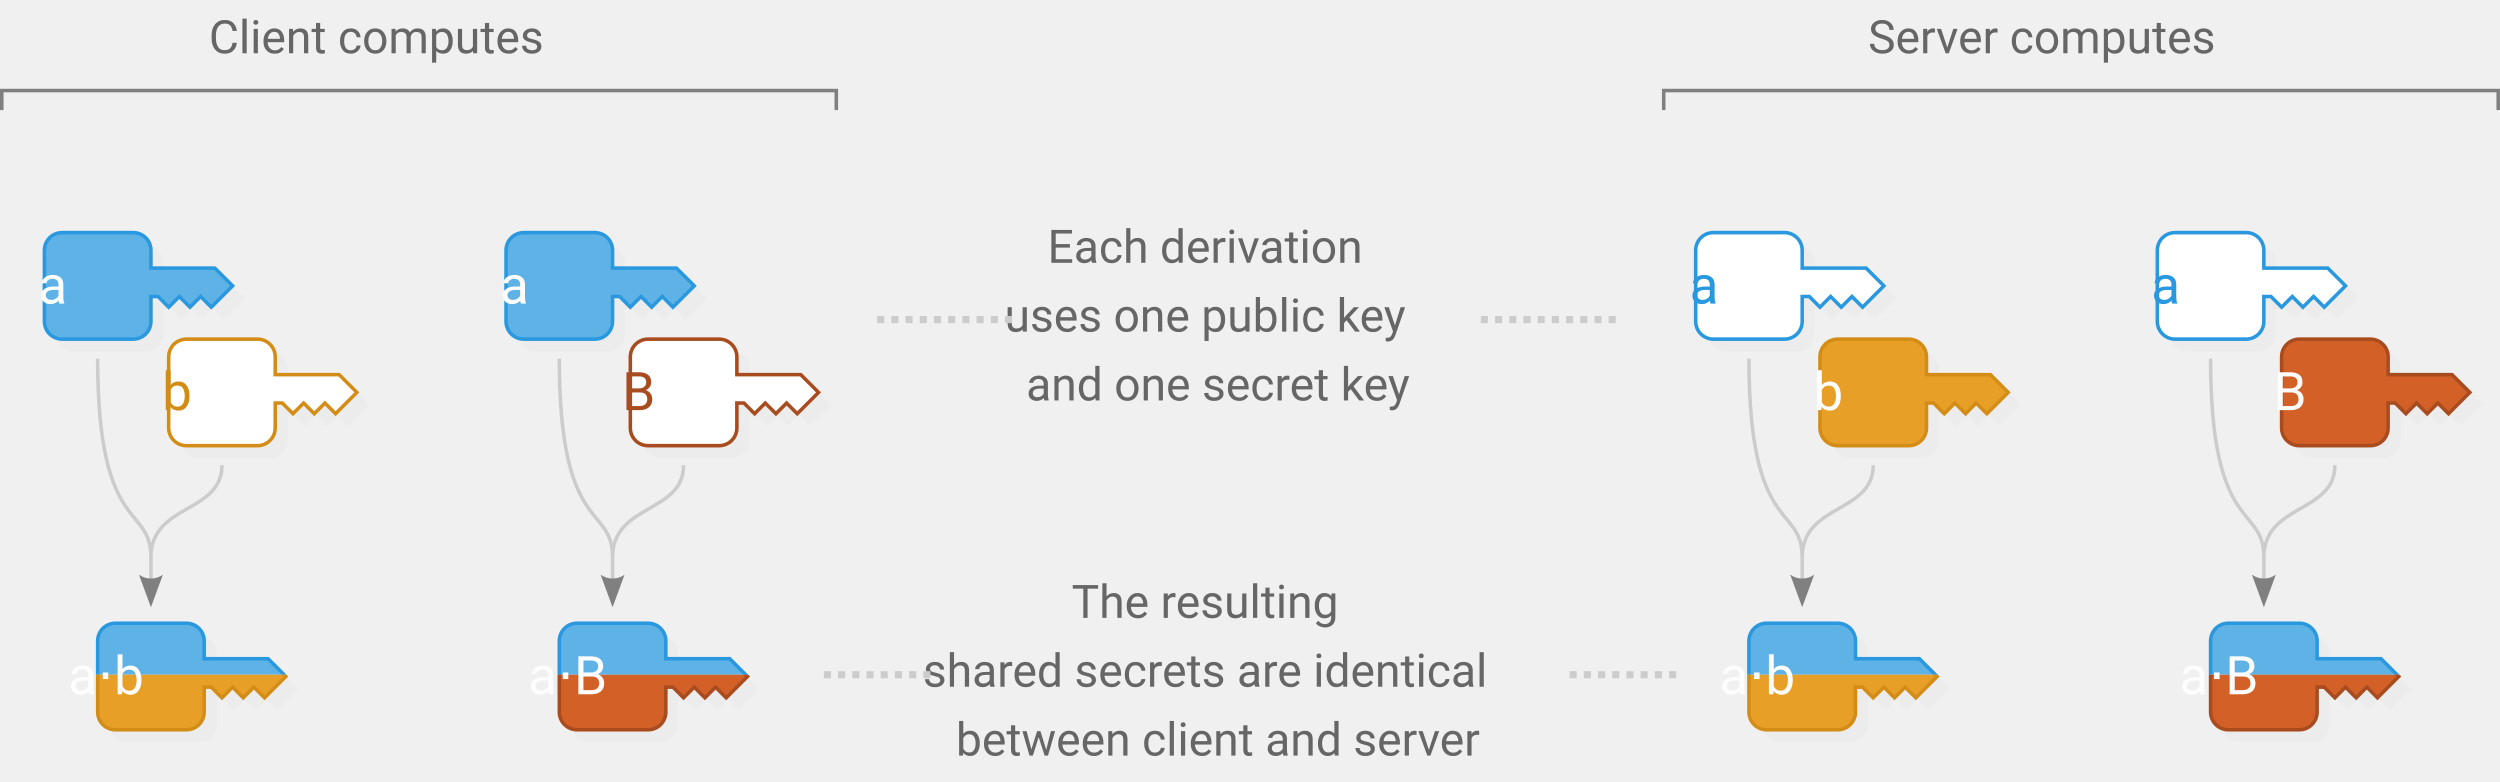
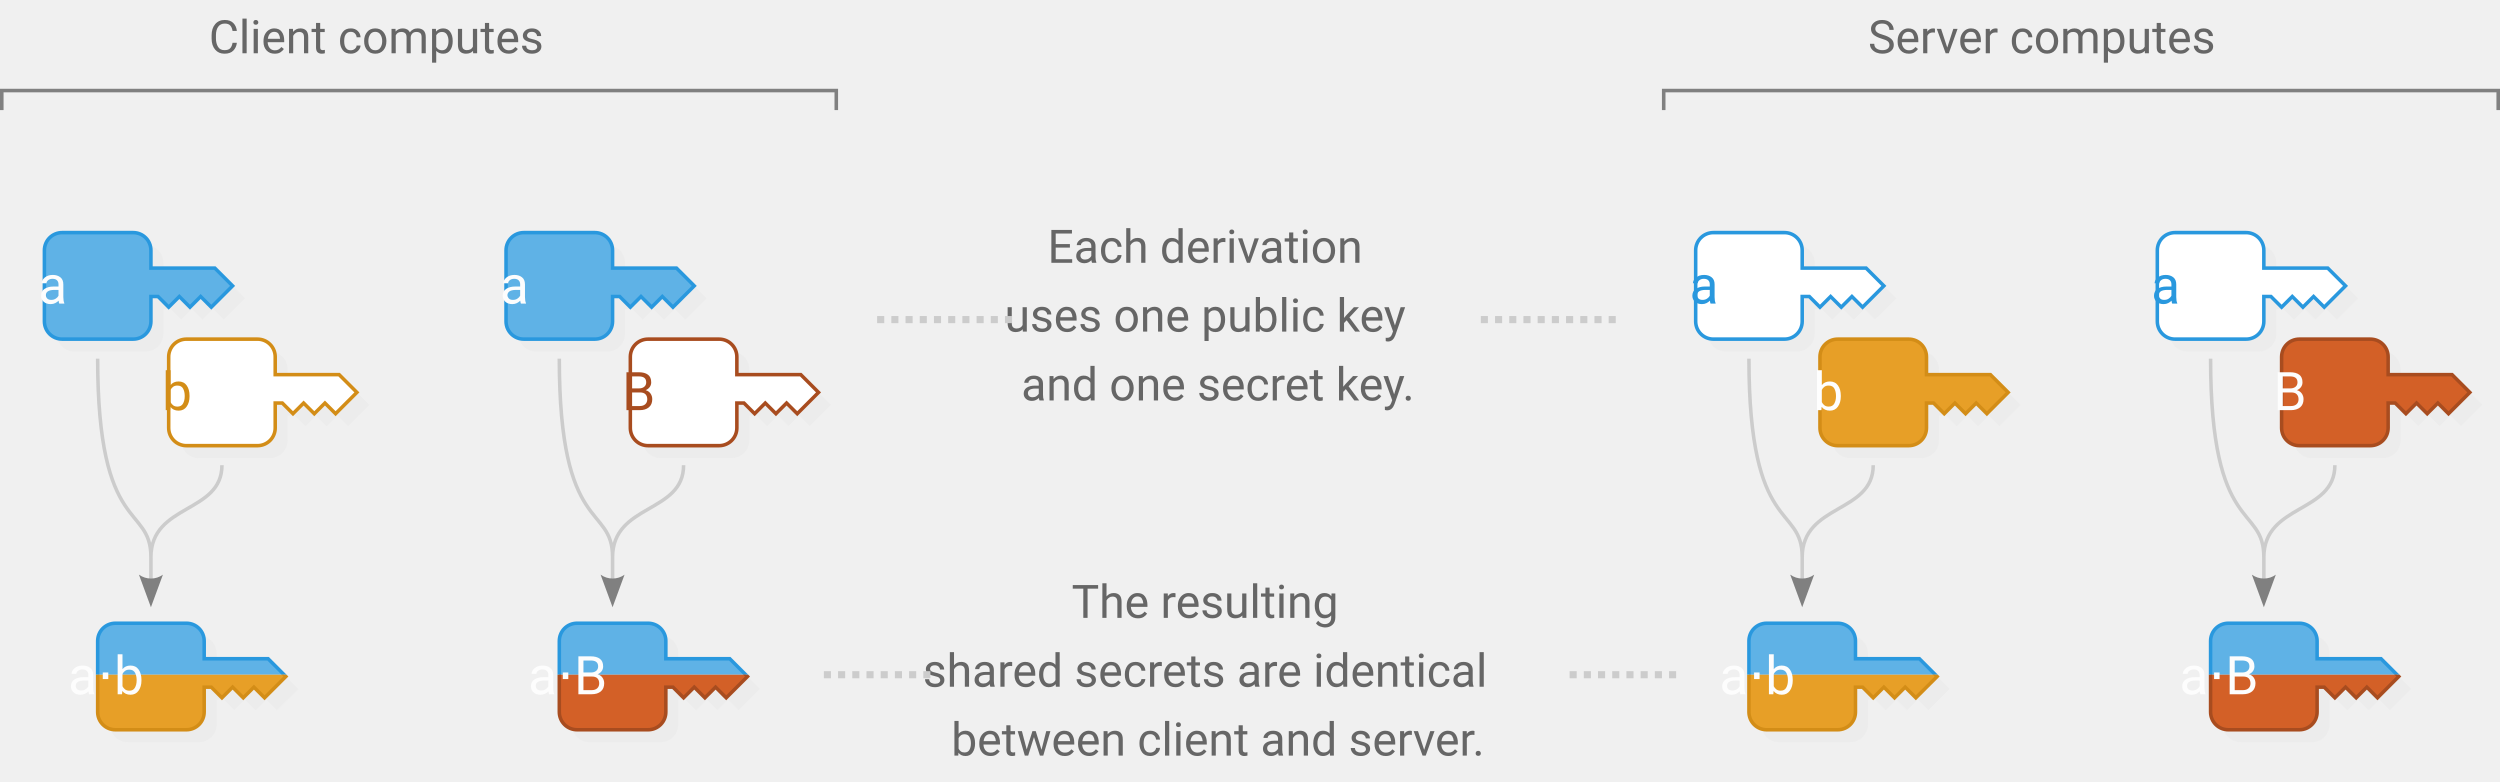
<svg xmlns="http://www.w3.org/2000/svg" width="704" height="220" viewBox="0 0 704 220" version="1.1" id="svg8">
  <defs id="defs2">
    <marker style="overflow:visible" id="marker4233" refX="0" refY="0" orient="auto">
      <path transform="scale(-0.6)" d="m 8.719,4.034 -10.926,-4.018 10.926,-4.018 c -1.745,2.372 -1.735,5.617 -6e-7,8.035 z" style="fill:#808080;fill-opacity:1;fill-rule:evenodd;stroke:#808080;stroke-width:0.625;stroke-linejoin:round;stroke-opacity:1" id="path4231" />
    </marker>
    <marker orient="auto" refY="0" refX="0" id="marker4083" style="overflow:visible">
      <path id="path4081" style="fill:#808080;fill-opacity:1;fill-rule:evenodd;stroke:#808080;stroke-width:0.625;stroke-linejoin:round;stroke-opacity:1" d="m 8.719,4.034 -10.926,-4.018 10.926,-4.018 c -1.745,2.372 -1.735,5.617 -6e-7,8.035 z" transform="scale(-0.6)" />
    </marker>
    <marker style="overflow:visible" id="marker4007" refX="0" refY="0" orient="auto">
      <path transform="scale(-0.6)" d="m 8.719,4.034 -10.926,-4.018 10.926,-4.018 c -1.745,2.372 -1.735,5.617 -6e-7,8.035 z" style="fill:#808080;fill-opacity:1;fill-rule:evenodd;stroke:#808080;stroke-width:0.625;stroke-linejoin:round;stroke-opacity:1" id="path4005" />
    </marker>
    <marker style="overflow:visible" id="marker3931" refX="0" refY="0" orient="auto">
      <path transform="scale(-0.6)" d="m 8.719,4.034 -10.926,-4.018 10.926,-4.018 c -1.745,2.372 -1.735,5.617 -6e-7,8.035 z" style="fill:#808080;fill-opacity:1;fill-rule:evenodd;stroke:#808080;stroke-width:0.625;stroke-linejoin:round;stroke-opacity:1" id="path3929" />
    </marker>
    <marker orient="auto" refY="0" refX="0" id="marker3867" style="overflow:visible">
      <path id="path3865" style="fill:#808080;fill-opacity:1;fill-rule:evenodd;stroke:#808080;stroke-width:0.625;stroke-linejoin:round;stroke-opacity:1" d="m 8.719,4.034 -10.926,-4.018 10.926,-4.018 c -1.745,2.372 -1.735,5.617 -6e-7,8.035 z" transform="scale(-0.6)" />
    </marker>
    <marker orient="auto" refY="0" refX="0" id="Arrow2Mstart" style="overflow:visible">
      <path id="path862" style="fill:#808080;fill-opacity:1;fill-rule:evenodd;stroke:#808080;stroke-width:0.625;stroke-linejoin:round;stroke-opacity:1" d="m 8.719,4.034 -10.926,-4.018 10.926,-4.018 c -1.745,2.372 -1.735,5.617 -6e-7,8.035 z" transform="scale(0.6)" />
    </marker>
    <marker style="overflow:visible" id="marker3411" refX="0" refY="0" orient="auto">
      <path transform="scale(-0.6)" d="m 8.719,4.034 -10.926,-4.018 10.926,-4.018 c -1.745,2.372 -1.735,5.617 -6e-7,8.035 z" style="fill:#808080;fill-opacity:1;fill-rule:evenodd;stroke:#808080;stroke-width:0.625;stroke-linejoin:round;stroke-opacity:1" id="path3409" />
    </marker>
    <clipPath clipPathUnits="userSpaceOnUse" id="clipPath4115">
      <rect style="color:#000000;overflow:visible;opacity:1;vector-effect:none;fill:#666666;fill-opacity:1;stroke:none;stroke-width:0.856;stroke-linecap:butt;stroke-linejoin:miter;stroke-miterlimit:4;stroke-dasharray:none;stroke-dashoffset:0;stroke-opacity:1;marker:none;marker-start:none;marker-mid:none;marker-end:none;paint-order:fill markers stroke" id="rect4117" width="55" height="16" x="359" y="292.167" />
    </clipPath>
    <clipPath clipPathUnits="userSpaceOnUse" id="clipPath4119">
      <rect y="316.167" x="344" height="16" width="55" id="rect4121" style="color:#000000;overflow:visible;opacity:1;vector-effect:none;fill:#3e3e3e;fill-opacity:1;stroke:none;stroke-width:0.856;stroke-linecap:butt;stroke-linejoin:miter;stroke-miterlimit:4;stroke-dasharray:none;stroke-dashoffset:0;stroke-opacity:1;marker:none;marker-start:none;marker-mid:none;marker-end:none;paint-order:fill markers stroke" />
    </clipPath>
    <clipPath clipPathUnits="userSpaceOnUse" id="clipPath4119-7">
      <rect y="316.167" x="344" height="16" width="55" id="rect4121-4" style="color:#000000;overflow:visible;opacity:1;vector-effect:none;fill:#3e3e3e;fill-opacity:1;stroke:none;stroke-width:0.856;stroke-linecap:butt;stroke-linejoin:miter;stroke-miterlimit:4;stroke-dasharray:none;stroke-dashoffset:0;stroke-opacity:1;marker:none;marker-start:none;marker-mid:none;marker-end:none;paint-order:fill markers stroke" />
    </clipPath>
    <clipPath clipPathUnits="userSpaceOnUse" id="clipPath4373">
      <rect y="291.667" x="359" height="16" width="55" id="rect4375" style="color:#000000;overflow:visible;opacity:1;vector-effect:none;fill:#666666;fill-opacity:1;stroke:none;stroke-width:0.856;stroke-linecap:butt;stroke-linejoin:miter;stroke-miterlimit:4;stroke-dasharray:none;stroke-dashoffset:0;stroke-opacity:1;marker:none;marker-start:none;marker-mid:none;marker-end:none;paint-order:fill markers stroke" />
    </clipPath>
    <clipPath clipPathUnits="userSpaceOnUse" id="clipPath4379">
      <rect style="color:#000000;overflow:visible;opacity:1;vector-effect:none;fill:#3e3e3e;fill-opacity:1;stroke:none;stroke-width:0.856;stroke-linecap:butt;stroke-linejoin:miter;stroke-miterlimit:4;stroke-dasharray:none;stroke-dashoffset:0;stroke-opacity:1;marker:none;marker-start:none;marker-mid:none;marker-end:none;paint-order:fill markers stroke" id="rect4381" width="55" height="16" x="344" y="315.667" />
    </clipPath>
    <clipPath clipPathUnits="userSpaceOnUse" id="clipPath4115-7">
      <rect style="color:#000000;overflow:visible;opacity:1;vector-effect:none;fill:#666666;fill-opacity:1;stroke:none;stroke-width:0.856;stroke-linecap:butt;stroke-linejoin:miter;stroke-miterlimit:4;stroke-dasharray:none;stroke-dashoffset:0;stroke-opacity:1;marker:none;marker-start:none;marker-mid:none;marker-end:none;paint-order:fill markers stroke" id="rect4117-4" width="55" height="16" x="359" y="292.167" />
    </clipPath>
    <clipPath clipPathUnits="userSpaceOnUse" id="clipPath4119-3">
      <rect y="316.167" x="344" height="16" width="55" id="rect4121-0" style="color:#000000;overflow:visible;opacity:1;vector-effect:none;fill:#3e3e3e;fill-opacity:1;stroke:none;stroke-width:0.856;stroke-linecap:butt;stroke-linejoin:miter;stroke-miterlimit:4;stroke-dasharray:none;stroke-dashoffset:0;stroke-opacity:1;marker:none;marker-start:none;marker-mid:none;marker-end:none;paint-order:fill markers stroke" />
    </clipPath>
    <clipPath clipPathUnits="userSpaceOnUse" id="clipPath4119-8">
      <rect y="316.167" x="344" height="16" width="55" id="rect4121-6" style="color:#000000;overflow:visible;opacity:1;vector-effect:none;fill:#3e3e3e;fill-opacity:1;stroke:none;stroke-width:0.856;stroke-linecap:butt;stroke-linejoin:miter;stroke-miterlimit:4;stroke-dasharray:none;stroke-dashoffset:0;stroke-opacity:1;marker:none;marker-start:none;marker-mid:none;marker-end:none;paint-order:fill markers stroke" />
    </clipPath>
  </defs>
  <g id="layer1" transform="translate(0,-371.1667)">
    <g transform="translate(417.5,105.5)" id="g2969">
      <path id="path2961" d="m 103.5,364.667 c -2.77,0 -5,2.23 -5,5 v 20 c 0,2.77 2.23,5 5,5 h 20 c 2.77,0 5,-2.23 5,-5 v -7 h 2 l 3,3 3,-3 3,3 3,-3 3,3 6,-6 -5,-5 h -18 v -5 c 0,-2.77 -2.23,-5 -5,-5 z" style="color:#000000;overflow:visible;opacity:1;vector-effect:none;fill:#ececec;fill-opacity:1;stroke:none;stroke-width:1;stroke-linecap:butt;stroke-linejoin:miter;stroke-miterlimit:4;stroke-dasharray:none;stroke-dashoffset:0;stroke-opacity:1;marker:none;marker-start:none;marker-mid:none;marker-end:none;paint-order:fill markers stroke" />
      <path id="path2963" d="m 100,361.167 c -2.77,0 -5,2.23 -5,5 v 20 c 0,2.77 2.23,5 5,5 h 20 c 2.77,0 5,-2.23 5,-5 v -7 h 2 l 3,3 3,-3 3,3 3,-3 3,3 6,-6 -5,-5 h -18 v -5 c 0,-2.77 -2.23,-5 -5,-5 z" style="color:#000000;overflow:visible;opacity:1;vector-effect:none;fill:#e79f27;fill-opacity:1;stroke:#d38d17;stroke-width:1;stroke-linecap:butt;stroke-linejoin:miter;stroke-miterlimit:4;stroke-dasharray:none;stroke-dashoffset:0;stroke-opacity:1;marker:none;marker-start:none;marker-mid:none;marker-end:none;paint-order:fill markers stroke" />
      <text id="text2967" y="381.167" x="110" style="color:#000000;font-style:normal;font-variant:normal;font-weight:normal;font-stretch:normal;font-size:13px;line-height:1;font-family:'Helvetica Neue';-inkscape-font-specification:'Helvetica Neue';text-indent:0;text-align:center;text-decoration:none;text-decoration-line:none;letter-spacing:0px;word-spacing:0px;text-transform:none;writing-mode:lr-tb;direction:ltr;baseline-shift:baseline;text-anchor:middle;display:inline;overflow:visible;visibility:visible;fill:#fefefe;fill-opacity:1;fill-rule:nonzero;stroke:none;stroke-width:1px;stroke-linecap:butt;stroke-linejoin:miter;stroke-opacity:1;marker:none;enable-background:accumulate" xml:space="preserve">
        <tspan id="tspan2965" style="font-style:normal;font-variant:normal;font-weight:normal;font-stretch:normal;font-size:15px;line-height:1.2;font-family:Roboto;-inkscape-font-specification:Roboto;fill:#fefefe;fill-opacity:1" y="381.167" x="110">b</tspan>
      </text>
    </g>
    <g transform="translate(217.5,135.5)" id="g2949">
      <path id="path2941" d="m 268.5,304.667 c -2.77,0 -5,2.23 -5,5 v 20 c 0,2.77 2.23,5 5,5 h 20 c 2.77,0 5,-2.23 5,-5 v -7 h 2 l 3,3 3,-3 3,3 3,-3 3,3 6,-6 -5,-5 h -18 v -5 c 0,-2.77 -2.23,-5 -5,-5 z" style="color:#000000;overflow:visible;opacity:1;vector-effect:none;fill:#ececec;fill-opacity:1;stroke:none;stroke-width:1;stroke-linecap:butt;stroke-linejoin:miter;stroke-miterlimit:4;stroke-dasharray:none;stroke-dashoffset:0;stroke-opacity:1;marker:none;marker-start:none;marker-mid:none;marker-end:none;paint-order:fill markers stroke" />
      <path id="path2943" d="m 265,301.167 c -2.77,0 -5,2.23 -5,5 v 20 c 0,2.77 2.23,5 5,5 h 20 c 2.77,0 5,-2.23 5,-5 v -7 h 2 l 3,3 3,-3 3,3 3,-3 3,3 6,-6 -5,-5 h -18 v -5 c 0,-2.77 -2.23,-5 -5,-5 z" style="color:#000000;overflow:visible;opacity:1;vector-effect:none;fill:#ffffff;fill-opacity:1;stroke:#2998de;stroke-width:1;stroke-linecap:butt;stroke-linejoin:miter;stroke-miterlimit:4;stroke-dasharray:none;stroke-dashoffset:0;stroke-opacity:1;marker:none;marker-start:none;marker-mid:none;marker-end:none;paint-order:fill markers stroke" />
      <text id="text2947" y="321.167" x="275" style="color:#000000;font-style:normal;font-variant:normal;font-weight:normal;font-stretch:normal;font-size:13px;line-height:1;font-family:'Helvetica Neue';-inkscape-font-specification:'Helvetica Neue';text-indent:0;text-align:center;text-decoration:none;text-decoration-line:none;letter-spacing:0px;word-spacing:0px;text-transform:none;writing-mode:lr-tb;direction:ltr;baseline-shift:baseline;text-anchor:middle;display:inline;overflow:visible;visibility:visible;fill:#2998de;fill-opacity:1;fill-rule:nonzero;stroke:none;stroke-width:1px;stroke-linecap:butt;stroke-linejoin:miter;stroke-opacity:1;marker:none;enable-background:accumulate" xml:space="preserve">
        <tspan id="tspan2945" style="font-style:normal;font-variant:normal;font-weight:normal;font-stretch:normal;font-size:15px;line-height:1.2;font-family:Roboto;-inkscape-font-specification:Roboto;fill:#2998de;fill-opacity:1" y="321.167" x="275">a</tspan>
      </text>
    </g>
    <g transform="translate(347.5,135.5)" id="g2959">
      <path id="path2951" d="m 268.5,304.667 c -2.77,0 -5,2.23 -5,5 v 20 c 0,2.77 2.23,5 5,5 h 20 c 2.77,0 5,-2.23 5,-5 v -7 h 2 l 3,3 3,-3 3,3 3,-3 3,3 6,-6 -5,-5 h -18 v -5 c 0,-2.77 -2.23,-5 -5,-5 z" style="color:#000000;overflow:visible;opacity:1;vector-effect:none;fill:#ececec;fill-opacity:1;stroke:none;stroke-width:1;stroke-linecap:butt;stroke-linejoin:miter;stroke-miterlimit:4;stroke-dasharray:none;stroke-dashoffset:0;stroke-opacity:1;marker:none;marker-start:none;marker-mid:none;marker-end:none;paint-order:fill markers stroke" />
      <path id="path2953" d="m 265,301.167 c -2.77,0 -5,2.23 -5,5 v 20 c 0,2.77 2.23,5 5,5 h 20 c 2.77,0 5,-2.23 5,-5 v -7 h 2 l 3,3 3,-3 3,3 3,-3 3,3 6,-6 -5,-5 h -18 v -5 c 0,-2.77 -2.23,-5 -5,-5 z" style="color:#000000;overflow:visible;opacity:1;vector-effect:none;fill:#ffffff;fill-opacity:1;stroke:#2998de;stroke-width:1;stroke-linecap:butt;stroke-linejoin:miter;stroke-miterlimit:4;stroke-dasharray:none;stroke-dashoffset:0;stroke-opacity:1;marker:none;marker-start:none;marker-mid:none;marker-end:none;paint-order:fill markers stroke" />
      <text id="text2957" y="321.167" x="275" style="color:#000000;font-style:normal;font-variant:normal;font-weight:normal;font-stretch:normal;font-size:13px;line-height:1;font-family:'Helvetica Neue';-inkscape-font-specification:'Helvetica Neue';text-indent:0;text-align:center;text-decoration:none;text-decoration-line:none;letter-spacing:0px;word-spacing:0px;text-transform:none;writing-mode:lr-tb;direction:ltr;baseline-shift:baseline;text-anchor:middle;display:inline;overflow:visible;visibility:visible;fill:#2998de;fill-opacity:1;fill-rule:nonzero;stroke:none;stroke-width:1px;stroke-linecap:butt;stroke-linejoin:miter;stroke-opacity:1;marker:none;enable-background:accumulate" xml:space="preserve">
        <tspan id="tspan2955" style="font-style:normal;font-variant:normal;font-weight:normal;font-stretch:normal;font-size:15px;line-height:1.2;font-family:Roboto;-inkscape-font-specification:Roboto;fill:#2998de;fill-opacity:1" y="321.167" x="275">a</tspan>
      </text>
    </g>
    <g transform="translate(627.5,105.5)" id="g2979">
      <path style="color:#000000;overflow:visible;opacity:1;vector-effect:none;fill:#ececec;fill-opacity:1;stroke:none;stroke-width:1;stroke-linecap:butt;stroke-linejoin:miter;stroke-miterlimit:4;stroke-dasharray:none;stroke-dashoffset:0;stroke-opacity:1;marker:none;marker-start:none;marker-mid:none;marker-end:none;paint-order:fill markers stroke" d="m 23.5,364.667 c -2.77,0 -5,2.23 -5,5 v 20 c 0,2.77 2.23,5 5,5 h 20 c 2.77,0 5,-2.23 5,-5 v -7 h 2 l 3,3 3,-3 3,3 3,-3 3,3 6,-6 -5,-5 h -18 v -5 c 0,-2.77 -2.23,-5 -5,-5 z" id="path2971" />
      <path id="path2973" d="m 20,361.167 c -2.77,0 -5,2.23 -5,5 v 20 c 0,2.77 2.23,5 5,5 h 20 c 2.77,0 5,-2.23 5,-5 v -7 h 2 l 3,3 3,-3 3,3 3,-3 3,3 6,-6 -5,-5 h -18 v -5 c 0,-2.77 -2.23,-5 -5,-5 z" style="color:#000000;overflow:visible;opacity:1;vector-effect:none;fill:#d36027;fill-opacity:1;stroke:#a84c1f;stroke-width:1;stroke-linecap:butt;stroke-linejoin:miter;stroke-miterlimit:4;stroke-dasharray:none;stroke-dashoffset:0;stroke-opacity:1;marker:none;marker-start:none;marker-mid:none;marker-end:none;paint-order:fill markers stroke" />
      <text xml:space="preserve" style="color:#000000;font-style:normal;font-variant:normal;font-weight:normal;font-stretch:normal;font-size:13px;line-height:1;font-family:'Helvetica Neue';-inkscape-font-specification:'Helvetica Neue';text-indent:0;text-align:center;text-decoration:none;text-decoration-line:none;letter-spacing:0px;word-spacing:0px;text-transform:none;writing-mode:lr-tb;direction:ltr;baseline-shift:baseline;text-anchor:middle;display:inline;overflow:visible;visibility:visible;fill:#fdfdfd;fill-opacity:1;fill-rule:nonzero;stroke:none;stroke-width:1px;stroke-linecap:butt;stroke-linejoin:miter;stroke-opacity:1;marker:none;enable-background:accumulate" x="30" y="381.167" id="text2977">
        <tspan x="30" y="381.167" style="font-style:normal;font-variant:normal;font-weight:normal;font-stretch:normal;font-size:15px;line-height:1.2;font-family:Roboto;-inkscape-font-specification:Roboto;fill:#fdfdfd;fill-opacity:1" id="tspan2975">B</tspan>
      </text>
    </g>
    <text xml:space="preserve" style="color:#000000;font-style:normal;font-variant:normal;font-weight:normal;font-stretch:normal;font-size:13px;line-height:1;font-family:'Helvetica Neue';-inkscape-font-specification:'Helvetica Neue';text-indent:0;text-align:center;text-decoration:none;text-decoration-line:none;letter-spacing:0px;word-spacing:0px;text-transform:none;writing-mode:lr-tb;direction:ltr;baseline-shift:baseline;text-anchor:middle;display:inline;overflow:visible;visibility:visible;fill:#666666;fill-opacity:1;fill-rule:nonzero;stroke:none;stroke-width:1px;stroke-linecap:butt;stroke-linejoin:miter;stroke-opacity:1;marker:none;enable-background:accumulate" x="115" y="386.167" id="text12">
      <tspan x="115" y="386.167" style="font-style:normal;font-variant:normal;font-weight:normal;font-stretch:normal;font-size:13px;line-height:1.2;font-family:Roboto;-inkscape-font-specification:Roboto;fill:#666666;fill-opacity:1" id="tspan822">Client computes</tspan>
    </text>
    <path style="color:#000000;overflow:visible;opacity:1;vector-effect:none;fill:none;fill-opacity:0.8;stroke:#808080;stroke-width:1;stroke-linecap:butt;stroke-linejoin:miter;stroke-miterlimit:4;stroke-dasharray:none;stroke-dashoffset:0;stroke-opacity:1;marker:none;marker-start:none;marker-mid:none;marker-end:none;paint-order:fill markers stroke" d="m 0.5,402.167 v -5.5 h 235 v 5.5" id="path4592" />
    <g transform="translate(-82.5,135.5)" id="g2909">
      <path id="path2901" d="m 103.5,304.667 c -2.77,0 -5,2.23 -5,5 v 20 c 0,2.77 2.23,5 5,5 h 20 c 2.77,0 5,-2.23 5,-5 v -7 h 2 l 3,3 3,-3 3,3 3,-3 3,3 6,-6 -5,-5 h -18 v -5 c 0,-2.77 -2.23,-5 -5,-5 z" style="color:#000000;overflow:visible;opacity:1;vector-effect:none;fill:#ececec;fill-opacity:1;stroke:none;stroke-width:1;stroke-linecap:butt;stroke-linejoin:miter;stroke-miterlimit:4;stroke-dasharray:none;stroke-dashoffset:0;stroke-opacity:1;marker:none;marker-start:none;marker-mid:none;marker-end:none;paint-order:fill markers stroke" />
      <path id="path2903" d="m 100,301.167 c -2.77,0 -5,2.23 -5,5 v 20 c 0,2.77 2.23,5 5,5 h 20 c 2.77,0 5,-2.23 5,-5 v -7 h 2 l 3,3 3,-3 3,3 3,-3 3,3 6,-6 -5,-5 h -18 v -5 c 0,-2.77 -2.23,-5 -5,-5 z" style="color:#000000;overflow:visible;opacity:1;vector-effect:none;fill:#5fb2e6;fill-opacity:1;stroke:#2998de;stroke-width:1;stroke-linecap:butt;stroke-linejoin:miter;stroke-miterlimit:4;stroke-dasharray:none;stroke-dashoffset:0;stroke-opacity:1;marker:none;marker-start:none;marker-mid:none;marker-end:none;paint-order:fill markers stroke" />
      <text xml:space="preserve" style="color:#000000;font-style:normal;font-variant:normal;font-weight:normal;font-stretch:normal;font-size:13px;line-height:1;font-family:'Helvetica Neue';-inkscape-font-specification:'Helvetica Neue';text-indent:0;text-align:center;text-decoration:none;text-decoration-line:none;letter-spacing:0px;word-spacing:0px;text-transform:none;writing-mode:lr-tb;direction:ltr;baseline-shift:baseline;text-anchor:middle;display:inline;overflow:visible;visibility:visible;fill:#fdfdfd;fill-opacity:1;fill-rule:nonzero;stroke:none;stroke-width:1px;stroke-linecap:butt;stroke-linejoin:miter;stroke-opacity:1;marker:none;enable-background:accumulate" x="110" y="321.167" id="text2907">
        <tspan x="110" y="321.167" style="font-style:normal;font-variant:normal;font-weight:normal;font-stretch:normal;font-size:15px;line-height:1.2;font-family:Roboto;-inkscape-font-specification:Roboto;fill:#fdfdfd;fill-opacity:1" id="tspan2905">a</tspan>
      </text>
    </g>
    <g transform="translate(-212.5,105.5)" id="g2919">
      <path style="color:#000000;overflow:visible;opacity:1;vector-effect:none;fill:#ececec;fill-opacity:1;stroke:none;stroke-width:1;stroke-linecap:butt;stroke-linejoin:miter;stroke-miterlimit:4;stroke-dasharray:none;stroke-dashoffset:0;stroke-opacity:1;marker:none;marker-start:none;marker-mid:none;marker-end:none;paint-order:fill markers stroke" d="m 268.5,364.667 c -2.77,0 -5,2.23 -5,5 v 20 c 0,2.77 2.23,5 5,5 h 20 c 2.77,0 5,-2.23 5,-5 v -7 h 2 l 3,3 3,-3 3,3 3,-3 3,3 6,-6 -5,-5 h -18 v -5 c 0,-2.77 -2.23,-5 -5,-5 z" id="path2911" />
      <path id="path2913" d="m 265,361.167 c -2.77,0 -5,2.23 -5,5 v 20 c 0,2.77 2.23,5 5,5 h 20 c 2.77,0 5,-2.23 5,-5 v -7 h 2 l 3,3 3,-3 3,3 3,-3 3,3 6,-6 -5,-5 h -18 v -5 c 0,-2.77 -2.23,-5 -5,-5 z" style="color:#000000;overflow:visible;opacity:1;vector-effect:none;fill:#ffffff;fill-opacity:1;stroke:#d38d17;stroke-width:1;stroke-linecap:butt;stroke-linejoin:miter;stroke-miterlimit:4;stroke-dasharray:none;stroke-dashoffset:0;stroke-opacity:1;marker:none;marker-start:none;marker-mid:none;marker-end:none;paint-order:fill markers stroke" />
      <text xml:space="preserve" style="color:#000000;font-style:normal;font-variant:normal;font-weight:normal;font-stretch:normal;font-size:13px;line-height:1;font-family:'Helvetica Neue';-inkscape-font-specification:'Helvetica Neue';text-indent:0;text-align:center;text-decoration:none;text-decoration-line:none;letter-spacing:0px;word-spacing:0px;text-transform:none;writing-mode:lr-tb;direction:ltr;baseline-shift:baseline;text-anchor:middle;display:inline;overflow:visible;visibility:visible;fill:#d38d17;fill-opacity:1;fill-rule:nonzero;stroke:none;stroke-width:1px;stroke-linecap:butt;stroke-linejoin:miter;stroke-opacity:1;marker:none;enable-background:accumulate" x="275" y="381.167" id="text2917">
        <tspan x="275" y="381.167" style="font-style:normal;font-variant:normal;font-weight:normal;font-stretch:normal;font-size:15px;line-height:1.2;font-family:Roboto;-inkscape-font-specification:Roboto;fill:#d38d17;fill-opacity:1" id="tspan2915">b</tspan>
      </text>
    </g>
    <g transform="translate(47.5,135.5)" id="g2929">
      <path id="path2921" d="m 103.5,304.667 c -2.77,0 -5,2.23 -5,5 v 20 c 0,2.77 2.23,5 5,5 h 20 c 2.77,0 5,-2.23 5,-5 v -7 h 2 l 3,3 3,-3 3,3 3,-3 3,3 6,-6 -5,-5 h -18 v -5 c 0,-2.77 -2.23,-5 -5,-5 z" style="color:#000000;overflow:visible;opacity:1;vector-effect:none;fill:#ececec;fill-opacity:1;stroke:none;stroke-width:1;stroke-linecap:butt;stroke-linejoin:miter;stroke-miterlimit:4;stroke-dasharray:none;stroke-dashoffset:0;stroke-opacity:1;marker:none;marker-start:none;marker-mid:none;marker-end:none;paint-order:fill markers stroke" />
      <path id="path2923" d="m 100,301.167 c -2.77,0 -5,2.23 -5,5 v 20 c 0,2.77 2.23,5 5,5 h 20 c 2.77,0 5,-2.23 5,-5 v -7 h 2 l 3,3 3,-3 3,3 3,-3 3,3 6,-6 -5,-5 h -18 v -5 c 0,-2.77 -2.23,-5 -5,-5 z" style="color:#000000;overflow:visible;opacity:1;vector-effect:none;fill:#5fb2e6;fill-opacity:1;stroke:#2998de;stroke-width:1;stroke-linecap:butt;stroke-linejoin:miter;stroke-miterlimit:4;stroke-dasharray:none;stroke-dashoffset:0;stroke-opacity:1;marker:none;marker-start:none;marker-mid:none;marker-end:none;paint-order:fill markers stroke" />
      <text xml:space="preserve" style="color:#000000;font-style:normal;font-variant:normal;font-weight:normal;font-stretch:normal;font-size:13px;line-height:1;font-family:'Helvetica Neue';-inkscape-font-specification:'Helvetica Neue';text-indent:0;text-align:center;text-decoration:none;text-decoration-line:none;letter-spacing:0px;word-spacing:0px;text-transform:none;writing-mode:lr-tb;direction:ltr;baseline-shift:baseline;text-anchor:middle;display:inline;overflow:visible;visibility:visible;fill:#fdfdfd;fill-opacity:1;fill-rule:nonzero;stroke:none;stroke-width:1px;stroke-linecap:butt;stroke-linejoin:miter;stroke-opacity:1;marker:none;enable-background:accumulate" x="110" y="321.167" id="text2927">
        <tspan x="110" y="321.167" style="font-style:normal;font-variant:normal;font-weight:normal;font-stretch:normal;font-size:15px;line-height:1.2;font-family:Roboto;-inkscape-font-specification:Roboto;fill:#fdfdfd;fill-opacity:1" id="tspan2925">a</tspan>
      </text>
    </g>
    <g transform="translate(-2.5,105.5)" id="g2939">
      <path id="path2931" d="m 188.5,364.667 c -2.77,0 -5,2.23 -5,5 v 20 c 0,2.77 2.23,5 5,5 h 20 c 2.77,0 5,-2.23 5,-5 v -7 h 2 l 3,3 3,-3 3,3 3,-3 3,3 6,-6 -5,-5 h -18 v -5 c 0,-2.77 -2.23,-5 -5,-5 z" style="color:#000000;overflow:visible;opacity:1;vector-effect:none;fill:#ececec;fill-opacity:1;stroke:none;stroke-width:1;stroke-linecap:butt;stroke-linejoin:miter;stroke-miterlimit:4;stroke-dasharray:none;stroke-dashoffset:0;stroke-opacity:1;marker:none;marker-start:none;marker-mid:none;marker-end:none;paint-order:fill markers stroke" />
      <path id="path2933" d="m 185,361.167 c -2.77,0 -5,2.23 -5,5 v 20 c 0,2.77 2.23,5 5,5 h 20 c 2.77,0 5,-2.23 5,-5 v -7 h 2 l 3,3 3,-3 3,3 3,-3 3,3 6,-6 -5,-5 h -18 v -5 c 0,-2.77 -2.23,-5 -5,-5 z" style="color:#000000;overflow:visible;opacity:1;vector-effect:none;fill:#ffffff;fill-opacity:1;stroke:#a84c1f;stroke-width:1;stroke-linecap:butt;stroke-linejoin:miter;stroke-miterlimit:4;stroke-dasharray:none;stroke-dashoffset:0;stroke-opacity:1;marker:none;marker-start:none;marker-mid:none;marker-end:none;paint-order:fill markers stroke" />
      <text id="text2937" y="381.167" x="195" style="color:#000000;font-style:normal;font-variant:normal;font-weight:normal;font-stretch:normal;font-size:13px;line-height:1;font-family:'Helvetica Neue';-inkscape-font-specification:'Helvetica Neue';text-indent:0;text-align:center;text-decoration:none;text-decoration-line:none;letter-spacing:0px;word-spacing:0px;text-transform:none;writing-mode:lr-tb;direction:ltr;baseline-shift:baseline;text-anchor:middle;display:inline;overflow:visible;visibility:visible;fill:#a84c1f;fill-opacity:1;fill-rule:nonzero;stroke:none;stroke-width:1px;stroke-linecap:butt;stroke-linejoin:miter;stroke-opacity:1;marker:none;enable-background:accumulate" xml:space="preserve">
        <tspan id="tspan2935" style="font-style:normal;font-variant:normal;font-weight:normal;font-stretch:normal;font-size:15px;line-height:1.2;font-family:Roboto;-inkscape-font-specification:Roboto;fill:#a84c1f;fill-opacity:1" y="381.167" x="195">B</tspan>
      </text>
    </g>
    <g transform="translate(-317.5,245.5)" id="g2991">
      <path id="path2981" d="m 353.5,304.667 c -2.77,0 -5,2.23 -5,5 v 20 c 0,2.77 2.23,5 5,5 h 20 c 2.77,0 5,-2.23 5,-5 v -7 h 2 l 3,3 3,-3 3,3 3,-3 3,3 6,-6 -5,-5 h -18 v -5 c 0,-2.77 -2.23,-5 -5,-5 z" style="color:#000000;overflow:visible;opacity:1;vector-effect:none;fill:#ececec;fill-opacity:1;stroke:none;stroke-width:1;stroke-linecap:butt;stroke-linejoin:miter;stroke-miterlimit:4;stroke-dasharray:none;stroke-dashoffset:0;stroke-opacity:1;marker:none;marker-start:none;marker-mid:none;marker-end:none;paint-order:fill markers stroke" />
      <path style="color:#000000;overflow:visible;opacity:1;vector-effect:none;fill:#5fb2e6;fill-opacity:1;stroke:#2998de;stroke-width:1;stroke-linecap:butt;stroke-linejoin:miter;stroke-miterlimit:4;stroke-dasharray:none;stroke-dashoffset:0;stroke-opacity:1;marker:none;marker-start:none;marker-mid:none;marker-end:none;paint-order:fill markers stroke" d="m 365,293.167 c -2.77,0 -5,2.23 -5,5 v 20 c 0,2.77 2.23,5 5,5 h 20 c 2.77,0 5,-2.23 5,-5 v -7 h 2 l 3,3 3,-3 3,3 3,-3 3,3 6,-6 -5,-5 h -18 v -5 c 0,-2.77 -2.23,-5 -5,-5 z" id="path2983" clip-path="url(#clipPath4373)" transform="translate(-15,8)" />
      <path id="path2985" d="m 350,301.167 c -2.77,0 -5,2.23 -5,5 v 20 c 0,2.77 2.23,5 5,5 h 20 c 2.77,0 5,-2.23 5,-5 v -7 h 2 l 3,3 3,-3 3,3 3,-3 3,3 6,-6 -5,-5 h -18 v -5 c 0,-2.77 -2.23,-5 -5,-5 z" style="color:#000000;overflow:visible;opacity:1;vector-effect:none;fill:#e79f27;fill-opacity:1;stroke:#d38d17;stroke-width:1;stroke-linecap:butt;stroke-linejoin:miter;stroke-miterlimit:4;stroke-dasharray:none;stroke-dashoffset:0;stroke-opacity:1;marker:none;marker-start:none;marker-mid:none;marker-end:none;paint-order:fill markers stroke" clip-path="url(#clipPath4379)" />
      <text xml:space="preserve" style="color:#000000;font-style:normal;font-variant:normal;font-weight:normal;font-stretch:normal;font-size:13px;line-height:1;font-family:'Helvetica Neue';-inkscape-font-specification:'Helvetica Neue';text-indent:0;text-align:center;text-decoration:none;text-decoration-line:none;letter-spacing:0px;word-spacing:0px;text-transform:none;writing-mode:lr-tb;direction:ltr;baseline-shift:baseline;text-anchor:middle;display:inline;overflow:visible;visibility:visible;fill:#fdfdfd;fill-opacity:1;fill-rule:nonzero;stroke:none;stroke-width:1px;stroke-linecap:butt;stroke-linejoin:miter;stroke-opacity:1;marker:none;enable-background:accumulate" x="360" y="321.167" id="text2989">
        <tspan x="360" y="321.167" style="font-style:normal;font-variant:normal;font-weight:normal;font-stretch:normal;font-size:15px;line-height:1.2;font-family:Roboto;-inkscape-font-specification:Roboto;letter-spacing:0px;fill:#fdfdfd;fill-opacity:1" id="tspan2987">a⋅b</tspan>
      </text>
    </g>
    <g id="g3015" transform="translate(-187.5,245.5)">
      <path style="color:#000000;overflow:visible;opacity:1;vector-effect:none;fill:#ececec;fill-opacity:1;stroke:none;stroke-width:1;stroke-linecap:butt;stroke-linejoin:miter;stroke-miterlimit:4;stroke-dasharray:none;stroke-dashoffset:0;stroke-opacity:1;marker:none;marker-start:none;marker-mid:none;marker-end:none;paint-order:fill markers stroke" d="m 353.5,304.667 c -2.77,0 -5,2.23 -5,5 v 20 c 0,2.77 2.23,5 5,5 h 20 c 2.77,0 5,-2.23 5,-5 v -7 h 2 l 3,3 3,-3 3,3 3,-3 3,3 6,-6 -5,-5 h -18 v -5 c 0,-2.77 -2.23,-5 -5,-5 z" id="path3005" />
      <path transform="translate(-15,8)" clip-path="url(#clipPath4373)" id="path3007" d="m 365,293.167 c -2.77,0 -5,2.23 -5,5 v 20 c 0,2.77 2.23,5 5,5 h 20 c 2.77,0 5,-2.23 5,-5 v -7 h 2 l 3,3 3,-3 3,3 3,-3 3,3 6,-6 -5,-5 h -18 v -5 c 0,-2.77 -2.23,-5 -5,-5 z" style="color:#000000;overflow:visible;opacity:1;vector-effect:none;fill:#5fb2e6;fill-opacity:1;stroke:#2998de;stroke-width:1;stroke-linecap:butt;stroke-linejoin:miter;stroke-miterlimit:4;stroke-dasharray:none;stroke-dashoffset:0;stroke-opacity:1;marker:none;marker-start:none;marker-mid:none;marker-end:none;paint-order:fill markers stroke" />
      <path clip-path="url(#clipPath4379)" style="color:#000000;overflow:visible;opacity:1;vector-effect:none;fill:#d36027;fill-opacity:1;stroke:#a84c1f;stroke-width:1;stroke-linecap:butt;stroke-linejoin:miter;stroke-miterlimit:4;stroke-dasharray:none;stroke-dashoffset:0;stroke-opacity:1;marker:none;marker-start:none;marker-mid:none;marker-end:none;paint-order:fill markers stroke" d="m 350,301.167 c -2.77,0 -5,2.23 -5,5 v 20 c 0,2.77 2.23,5 5,5 h 20 c 2.77,0 5,-2.23 5,-5 v -7 h 2 l 3,3 3,-3 3,3 3,-3 3,3 6,-6 -5,-5 h -18 v -5 c 0,-2.77 -2.23,-5 -5,-5 z" id="path3009" />
      <text id="text3013" y="321.167" x="360" style="color:#000000;font-style:normal;font-variant:normal;font-weight:normal;font-stretch:normal;font-size:13px;line-height:1;font-family:'Helvetica Neue';-inkscape-font-specification:'Helvetica Neue';text-indent:0;text-align:center;text-decoration:none;text-decoration-line:none;letter-spacing:0px;word-spacing:0px;text-transform:none;writing-mode:lr-tb;direction:ltr;baseline-shift:baseline;text-anchor:middle;display:inline;overflow:visible;visibility:visible;fill:#fdfdfd;fill-opacity:1;fill-rule:nonzero;stroke:none;stroke-width:1px;stroke-linecap:butt;stroke-linejoin:miter;stroke-opacity:1;marker:none;enable-background:accumulate" xml:space="preserve">
        <tspan id="tspan3011" style="font-style:normal;font-variant:normal;font-weight:normal;font-stretch:normal;font-size:15px;line-height:1.2;font-family:Roboto;-inkscape-font-specification:Roboto;letter-spacing:0px;fill:#fdfdfd;fill-opacity:1" y="321.167" x="360">a⋅B</tspan>
      </text>
    </g>
    <g id="g3222" transform="translate(2.5,386)">
      <path d="m 190,116.167 c 0,13.622 -20,10.784 -20,25.919 m -15,-55.919 c 0,50 15,40.784 15,55.919 v 7.081" style="color:#000000;clip-rule:nonzero;display:inline;overflow:visible;visibility:visible;opacity:1;isolation:auto;mix-blend-mode:normal;color-interpolation:sRGB;color-interpolation-filters:linearRGB;solid-color:#000000;solid-opacity:1;vector-effect:none;fill:none;fill-opacity:0.8;fill-rule:nonzero;stroke:#cccccc;stroke-width:1;stroke-linecap:butt;stroke-linejoin:miter;stroke-miterlimit:4;stroke-dasharray:none;stroke-dashoffset:0;stroke-opacity:1;marker:none;marker-start:none;marker-mid:none;paint-order:fill markers stroke;color-rendering:auto;image-rendering:auto;shape-rendering:auto;text-rendering:auto;enable-background:accumulate" id="path11950" />
      <path d="m 166.625,146.989 3.375,9.178 3.375,-9.178 c -1.993,1.466 -4.719,1.458 -6.75,0 z" style="fill:#808080;fill-opacity:1;fill-rule:evenodd;stroke:none;stroke-width:0.375;stroke-linejoin:round;stroke-opacity:1" id="path3218" />
    </g>
    <g id="g3296" transform="translate(-127.5,386)">
      <path id="path3292" style="color:#000000;clip-rule:nonzero;display:inline;overflow:visible;visibility:visible;opacity:1;isolation:auto;mix-blend-mode:normal;color-interpolation:sRGB;color-interpolation-filters:linearRGB;solid-color:#000000;solid-opacity:1;vector-effect:none;fill:none;fill-opacity:0.8;fill-rule:nonzero;stroke:#cccccc;stroke-width:1;stroke-linecap:butt;stroke-linejoin:miter;stroke-miterlimit:4;stroke-dasharray:none;stroke-dashoffset:0;stroke-opacity:1;marker:none;marker-start:none;marker-mid:none;paint-order:fill markers stroke;color-rendering:auto;image-rendering:auto;shape-rendering:auto;text-rendering:auto;enable-background:accumulate" d="m 190,116.167 c 0,13.622 -20,10.784 -20,25.919 m -15,-55.919 c 0,50 15,40.784 15,55.919 v 7.081" />
      <path id="path3294" style="fill:#808080;fill-opacity:1;fill-rule:evenodd;stroke:none;stroke-width:0.375;stroke-linejoin:round;stroke-opacity:1" d="m 166.625,146.989 3.375,9.178 3.375,-9.178 c -1.993,1.466 -4.719,1.458 -6.75,0 z" />
    </g>
    <text id="text3343" y="386.167" x="584" style="color:#000000;font-style:normal;font-variant:normal;font-weight:normal;font-stretch:normal;font-size:13px;line-height:1;font-family:'Helvetica Neue';-inkscape-font-specification:'Helvetica Neue';text-indent:0;text-align:center;text-decoration:none;text-decoration-line:none;letter-spacing:0px;word-spacing:0px;text-transform:none;writing-mode:lr-tb;direction:ltr;baseline-shift:baseline;text-anchor:middle;display:inline;overflow:visible;visibility:visible;fill:#666666;fill-opacity:1;fill-rule:nonzero;stroke:none;stroke-width:1px;stroke-linecap:butt;stroke-linejoin:miter;stroke-opacity:1;marker:none;enable-background:accumulate" xml:space="preserve">
      <tspan id="tspan3341" style="font-style:normal;font-variant:normal;font-weight:normal;font-stretch:normal;font-size:13px;line-height:1.2;font-family:Roboto;-inkscape-font-specification:Roboto;fill:#666666;fill-opacity:1" y="386.167" x="584">Server computes</tspan>
    </text>
    <path id="path3345" d="m 468.5,402.167 v -5.5 h 235 v 5.5" style="color:#000000;overflow:visible;opacity:1;vector-effect:none;fill:none;fill-opacity:0.8;stroke:#808080;stroke-width:1;stroke-linecap:butt;stroke-linejoin:miter;stroke-miterlimit:4;stroke-dasharray:none;stroke-dashoffset:0;stroke-opacity:1;marker:none;marker-start:none;marker-mid:none;marker-end:none;paint-order:fill markers stroke" />
    <g id="g3397" transform="translate(147.5,245.5)">
      <path style="color:#000000;overflow:visible;opacity:1;vector-effect:none;fill:#ececec;fill-opacity:1;stroke:none;stroke-width:1;stroke-linecap:butt;stroke-linejoin:miter;stroke-miterlimit:4;stroke-dasharray:none;stroke-dashoffset:0;stroke-opacity:1;marker:none;marker-start:none;marker-mid:none;marker-end:none;paint-order:fill markers stroke" d="m 353.5,304.667 c -2.77,0 -5,2.23 -5,5 v 20 c 0,2.77 2.23,5 5,5 h 20 c 2.77,0 5,-2.23 5,-5 v -7 h 2 l 3,3 3,-3 3,3 3,-3 3,3 6,-6 -5,-5 h -18 v -5 c 0,-2.77 -2.23,-5 -5,-5 z" id="path3387" />
      <path transform="translate(-15,8)" clip-path="url(#clipPath4373)" id="path3389" d="m 365,293.167 c -2.77,0 -5,2.23 -5,5 v 20 c 0,2.77 2.23,5 5,5 h 20 c 2.77,0 5,-2.23 5,-5 v -7 h 2 l 3,3 3,-3 3,3 3,-3 3,3 6,-6 -5,-5 h -18 v -5 c 0,-2.77 -2.23,-5 -5,-5 z" style="color:#000000;overflow:visible;opacity:1;vector-effect:none;fill:#5fb2e6;fill-opacity:1;stroke:#2998de;stroke-width:1;stroke-linecap:butt;stroke-linejoin:miter;stroke-miterlimit:4;stroke-dasharray:none;stroke-dashoffset:0;stroke-opacity:1;marker:none;marker-start:none;marker-mid:none;marker-end:none;paint-order:fill markers stroke" />
      <path clip-path="url(#clipPath4379)" style="color:#000000;overflow:visible;opacity:1;vector-effect:none;fill:#e79f27;fill-opacity:1;stroke:#d38d17;stroke-width:1;stroke-linecap:butt;stroke-linejoin:miter;stroke-miterlimit:4;stroke-dasharray:none;stroke-dashoffset:0;stroke-opacity:1;marker:none;marker-start:none;marker-mid:none;marker-end:none;paint-order:fill markers stroke" d="m 350,301.167 c -2.77,0 -5,2.23 -5,5 v 20 c 0,2.77 2.23,5 5,5 h 20 c 2.77,0 5,-2.23 5,-5 v -7 h 2 l 3,3 3,-3 3,3 3,-3 3,3 6,-6 -5,-5 h -18 v -5 c 0,-2.77 -2.23,-5 -5,-5 z" id="path3391" />
      <text id="text3395" y="321.167" x="360" style="color:#000000;font-style:normal;font-variant:normal;font-weight:normal;font-stretch:normal;font-size:13px;line-height:1;font-family:'Helvetica Neue';-inkscape-font-specification:'Helvetica Neue';text-indent:0;text-align:center;text-decoration:none;text-decoration-line:none;letter-spacing:0px;word-spacing:0px;text-transform:none;writing-mode:lr-tb;direction:ltr;baseline-shift:baseline;text-anchor:middle;display:inline;overflow:visible;visibility:visible;fill:#fdfdfd;fill-opacity:1;fill-rule:nonzero;stroke:none;stroke-width:1px;stroke-linecap:butt;stroke-linejoin:miter;stroke-opacity:1;marker:none;enable-background:accumulate" xml:space="preserve">
        <tspan id="tspan3393" style="font-style:normal;font-variant:normal;font-weight:normal;font-stretch:normal;font-size:15px;line-height:1.2;font-family:Roboto;-inkscape-font-specification:Roboto;letter-spacing:0px;fill:#fdfdfd;fill-opacity:1" y="321.167" x="360">a⋅b</tspan>
      </text>
    </g>
    <g transform="translate(277.5,245.5)" id="g3409">
      <path id="path3399" d="m 353.5,304.667 c -2.77,0 -5,2.23 -5,5 v 20 c 0,2.77 2.23,5 5,5 h 20 c 2.77,0 5,-2.23 5,-5 v -7 h 2 l 3,3 3,-3 3,3 3,-3 3,3 6,-6 -5,-5 h -18 v -5 c 0,-2.77 -2.23,-5 -5,-5 z" style="color:#000000;overflow:visible;opacity:1;vector-effect:none;fill:#ececec;fill-opacity:1;stroke:none;stroke-width:1;stroke-linecap:butt;stroke-linejoin:miter;stroke-miterlimit:4;stroke-dasharray:none;stroke-dashoffset:0;stroke-opacity:1;marker:none;marker-start:none;marker-mid:none;marker-end:none;paint-order:fill markers stroke" />
      <path style="color:#000000;overflow:visible;opacity:1;vector-effect:none;fill:#5fb2e6;fill-opacity:1;stroke:#2998de;stroke-width:1;stroke-linecap:butt;stroke-linejoin:miter;stroke-miterlimit:4;stroke-dasharray:none;stroke-dashoffset:0;stroke-opacity:1;marker:none;marker-start:none;marker-mid:none;marker-end:none;paint-order:fill markers stroke" d="m 365,293.167 c -2.77,0 -5,2.23 -5,5 v 20 c 0,2.77 2.23,5 5,5 h 20 c 2.77,0 5,-2.23 5,-5 v -7 h 2 l 3,3 3,-3 3,3 3,-3 3,3 6,-6 -5,-5 h -18 v -5 c 0,-2.77 -2.23,-5 -5,-5 z" id="path3401" clip-path="url(#clipPath4373)" transform="translate(-15,8)" />
      <path id="path3403" d="m 350,301.167 c -2.77,0 -5,2.23 -5,5 v 20 c 0,2.77 2.23,5 5,5 h 20 c 2.77,0 5,-2.23 5,-5 v -7 h 2 l 3,3 3,-3 3,3 3,-3 3,3 6,-6 -5,-5 h -18 v -5 c 0,-2.77 -2.23,-5 -5,-5 z" style="color:#000000;overflow:visible;opacity:1;vector-effect:none;fill:#d36027;fill-opacity:1;stroke:#a84c1f;stroke-width:1;stroke-linecap:butt;stroke-linejoin:miter;stroke-miterlimit:4;stroke-dasharray:none;stroke-dashoffset:0;stroke-opacity:1;marker:none;marker-start:none;marker-mid:none;marker-end:none;paint-order:fill markers stroke" clip-path="url(#clipPath4379)" />
      <text xml:space="preserve" style="color:#000000;font-style:normal;font-variant:normal;font-weight:normal;font-stretch:normal;font-size:13px;line-height:1;font-family:'Helvetica Neue';-inkscape-font-specification:'Helvetica Neue';text-indent:0;text-align:center;text-decoration:none;text-decoration-line:none;letter-spacing:0px;word-spacing:0px;text-transform:none;writing-mode:lr-tb;direction:ltr;baseline-shift:baseline;text-anchor:middle;display:inline;overflow:visible;visibility:visible;fill:#fdfdfd;fill-opacity:1;fill-rule:nonzero;stroke:none;stroke-width:1px;stroke-linecap:butt;stroke-linejoin:miter;stroke-opacity:1;marker:none;enable-background:accumulate" x="360" y="321.167" id="text3407">
        <tspan x="360" y="321.167" style="font-style:normal;font-variant:normal;font-weight:normal;font-stretch:normal;font-size:15px;line-height:1.2;font-family:Roboto;-inkscape-font-specification:Roboto;letter-spacing:0px;fill:#fdfdfd;fill-opacity:1" id="tspan3405">a⋅B</tspan>
      </text>
    </g>
    <g transform="translate(467.5,386)" id="g3415">
      <path id="path3411" style="color:#000000;clip-rule:nonzero;display:inline;overflow:visible;visibility:visible;opacity:1;isolation:auto;mix-blend-mode:normal;color-interpolation:sRGB;color-interpolation-filters:linearRGB;solid-color:#000000;solid-opacity:1;vector-effect:none;fill:none;fill-opacity:0.8;fill-rule:nonzero;stroke:#cccccc;stroke-width:1;stroke-linecap:butt;stroke-linejoin:miter;stroke-miterlimit:4;stroke-dasharray:none;stroke-dashoffset:0;stroke-opacity:1;marker:none;marker-start:none;marker-mid:none;paint-order:fill markers stroke;color-rendering:auto;image-rendering:auto;shape-rendering:auto;text-rendering:auto;enable-background:accumulate" d="m 190,116.167 c 0,13.622 -20,10.784 -20,25.919 m -15,-55.919 c 0,50 15,40.784 15,55.919 v 7.081" />
      <path id="path3413" style="fill:#808080;fill-opacity:1;fill-rule:evenodd;stroke:none;stroke-width:0.375;stroke-linejoin:round;stroke-opacity:1" d="m 166.625,146.989 3.375,9.178 3.375,-9.178 c -1.993,1.466 -4.719,1.458 -6.75,0 z" />
    </g>
    <g transform="translate(337.5,386)" id="g3421">
      <path d="m 190,116.167 c 0,13.622 -20,10.784 -20,25.919 m -15,-55.919 c 0,50 15,40.784 15,55.919 v 7.081" style="color:#000000;clip-rule:nonzero;display:inline;overflow:visible;visibility:visible;opacity:1;isolation:auto;mix-blend-mode:normal;color-interpolation:sRGB;color-interpolation-filters:linearRGB;solid-color:#000000;solid-opacity:1;vector-effect:none;fill:none;fill-opacity:0.8;fill-rule:nonzero;stroke:#cccccc;stroke-width:1;stroke-linecap:butt;stroke-linejoin:miter;stroke-miterlimit:4;stroke-dasharray:none;stroke-dashoffset:0;stroke-opacity:1;marker:none;marker-start:none;marker-mid:none;paint-order:fill markers stroke;color-rendering:auto;image-rendering:auto;shape-rendering:auto;text-rendering:auto;enable-background:accumulate" id="path3417" />
      <path d="m 166.625,146.989 3.375,9.178 3.375,-9.178 c -1.993,1.466 -4.719,1.458 -6.75,0 z" style="fill:#808080;fill-opacity:1;fill-rule:evenodd;stroke:none;stroke-width:0.375;stroke-linejoin:round;stroke-opacity:1" id="path3419" />
    </g>
    <text id="text3509" y="545.167" x="352" style="color:#000000;font-style:normal;font-variant:normal;font-weight:normal;font-stretch:normal;font-size:13px;line-height:1.47;font-family:'Helvetica Neue';-inkscape-font-specification:'Helvetica Neue';text-indent:0;text-align:center;text-decoration:none;text-decoration-line:none;letter-spacing:0px;word-spacing:0px;text-transform:none;writing-mode:lr-tb;direction:ltr;baseline-shift:baseline;text-anchor:middle;display:inline;overflow:visible;visibility:visible;fill:#666666;fill-opacity:1;fill-rule:nonzero;stroke:none;stroke-width:1px;stroke-linecap:butt;stroke-linejoin:miter;stroke-opacity:1;marker:none;enable-background:accumulate" xml:space="preserve">
      <tspan style="font-style:normal;font-variant:normal;font-weight:normal;font-stretch:normal;font-size:13px;line-height:1.47;font-family:Roboto;-inkscape-font-specification:Roboto;fill:#666666;fill-opacity:1" y="545.167" x="352" id="tspan3523">The resulting</tspan>
      <tspan style="font-style:normal;font-variant:normal;font-weight:normal;font-stretch:normal;font-size:13px;line-height:1.47;font-family:Roboto;-inkscape-font-specification:Roboto;fill:#666666;fill-opacity:1" y="564.553" x="352" id="tspan3536">shared secrets are identical</tspan>
-       <tspan style="font-style:normal;font-variant:normal;font-weight:normal;font-stretch:normal;font-size:13px;line-height:1.47;font-family:Roboto;-inkscape-font-specification:Roboto;fill:#666666;fill-opacity:1" y="583.939" x="352" id="tspan3538">between client and server</tspan>
+       <tspan style="font-style:normal;font-variant:normal;font-weight:normal;font-stretch:normal;font-size:13px;line-height:1.47;font-family:Roboto;-inkscape-font-specification:Roboto;fill:#666666;fill-opacity:1" y="583.939" x="352" id="tspan3538">between client and server.</tspan>
    </text>
    <path id="path836" d="m 232,561.167 h 30" style="color:#000000;overflow:visible;opacity:1;vector-effect:none;fill:none;fill-opacity:0.8;stroke:#cccccc;stroke-width:2;stroke-linecap:butt;stroke-linejoin:miter;stroke-miterlimit:4;stroke-dasharray:2, 2;stroke-dashoffset:0;stroke-opacity:1;paint-order:fill markers stroke" />
    <path style="color:#000000;overflow:visible;opacity:1;vector-effect:none;fill:none;fill-opacity:0.8;stroke:#cccccc;stroke-width:2;stroke-linecap:butt;stroke-linejoin:miter;stroke-miterlimit:4;stroke-dasharray:2, 2;stroke-dashoffset:0;stroke-opacity:1;paint-order:fill markers stroke" d="m 442,561.167 h 30" id="path3617" />
    <text xml:space="preserve" style="color:#000000;font-style:normal;font-variant:normal;font-weight:normal;font-stretch:normal;font-size:13px;line-height:1.47;font-family:'Helvetica Neue';-inkscape-font-specification:'Helvetica Neue';text-indent:0;text-align:center;text-decoration:none;text-decoration-line:none;letter-spacing:0px;word-spacing:0px;text-transform:none;writing-mode:lr-tb;direction:ltr;baseline-shift:baseline;text-anchor:middle;display:inline;overflow:visible;visibility:visible;fill:#666666;fill-opacity:1;fill-rule:nonzero;stroke:none;stroke-width:1px;stroke-linecap:butt;stroke-linejoin:miter;stroke-opacity:1;marker:none;enable-background:accumulate" x="352" y="445.167" id="text3625">
      <tspan x="352" y="445.167" style="font-style:normal;font-variant:normal;font-weight:normal;font-stretch:normal;font-size:13px;line-height:1.47;font-family:Roboto;-inkscape-font-specification:Roboto;fill:#666666;fill-opacity:1" id="tspan3636">Each derivation</tspan>
      <tspan x="352" y="464.553" style="font-style:normal;font-variant:normal;font-weight:normal;font-stretch:normal;font-size:13px;line-height:1.47;font-family:Roboto;-inkscape-font-specification:Roboto;fill:#666666;fill-opacity:1" id="tspan3640">uses one public key</tspan>
-       <tspan x="352" y="483.939" style="font-style:normal;font-variant:normal;font-weight:normal;font-stretch:normal;font-size:13px;line-height:1.47;font-family:Roboto;-inkscape-font-specification:Roboto;fill:#666666;fill-opacity:1" id="tspan3646">and one secret key</tspan>
+       <tspan x="352" y="483.939" style="font-style:normal;font-variant:normal;font-weight:normal;font-stretch:normal;font-size:13px;line-height:1.47;font-family:Roboto;-inkscape-font-specification:Roboto;fill:#666666;fill-opacity:1" id="tspan3646">and one secret key.</tspan>
    </text>
    <path id="path3629" d="m 417,461.167 h 40" style="color:#000000;overflow:visible;opacity:1;vector-effect:none;fill:none;fill-opacity:0.8;stroke:#cccccc;stroke-width:2;stroke-linecap:butt;stroke-linejoin:miter;stroke-miterlimit:4;stroke-dasharray:2, 2;stroke-dashoffset:0;stroke-opacity:1;paint-order:fill markers stroke" />
    <path style="color:#000000;overflow:visible;opacity:1;vector-effect:none;fill:none;fill-opacity:0.8;stroke:#cccccc;stroke-width:2;stroke-linecap:butt;stroke-linejoin:miter;stroke-miterlimit:4;stroke-dasharray:2, 2;stroke-dashoffset:0;stroke-opacity:1;paint-order:fill markers stroke" d="m 247,461.167 h 40" id="path3648" />
  </g>
</svg>
